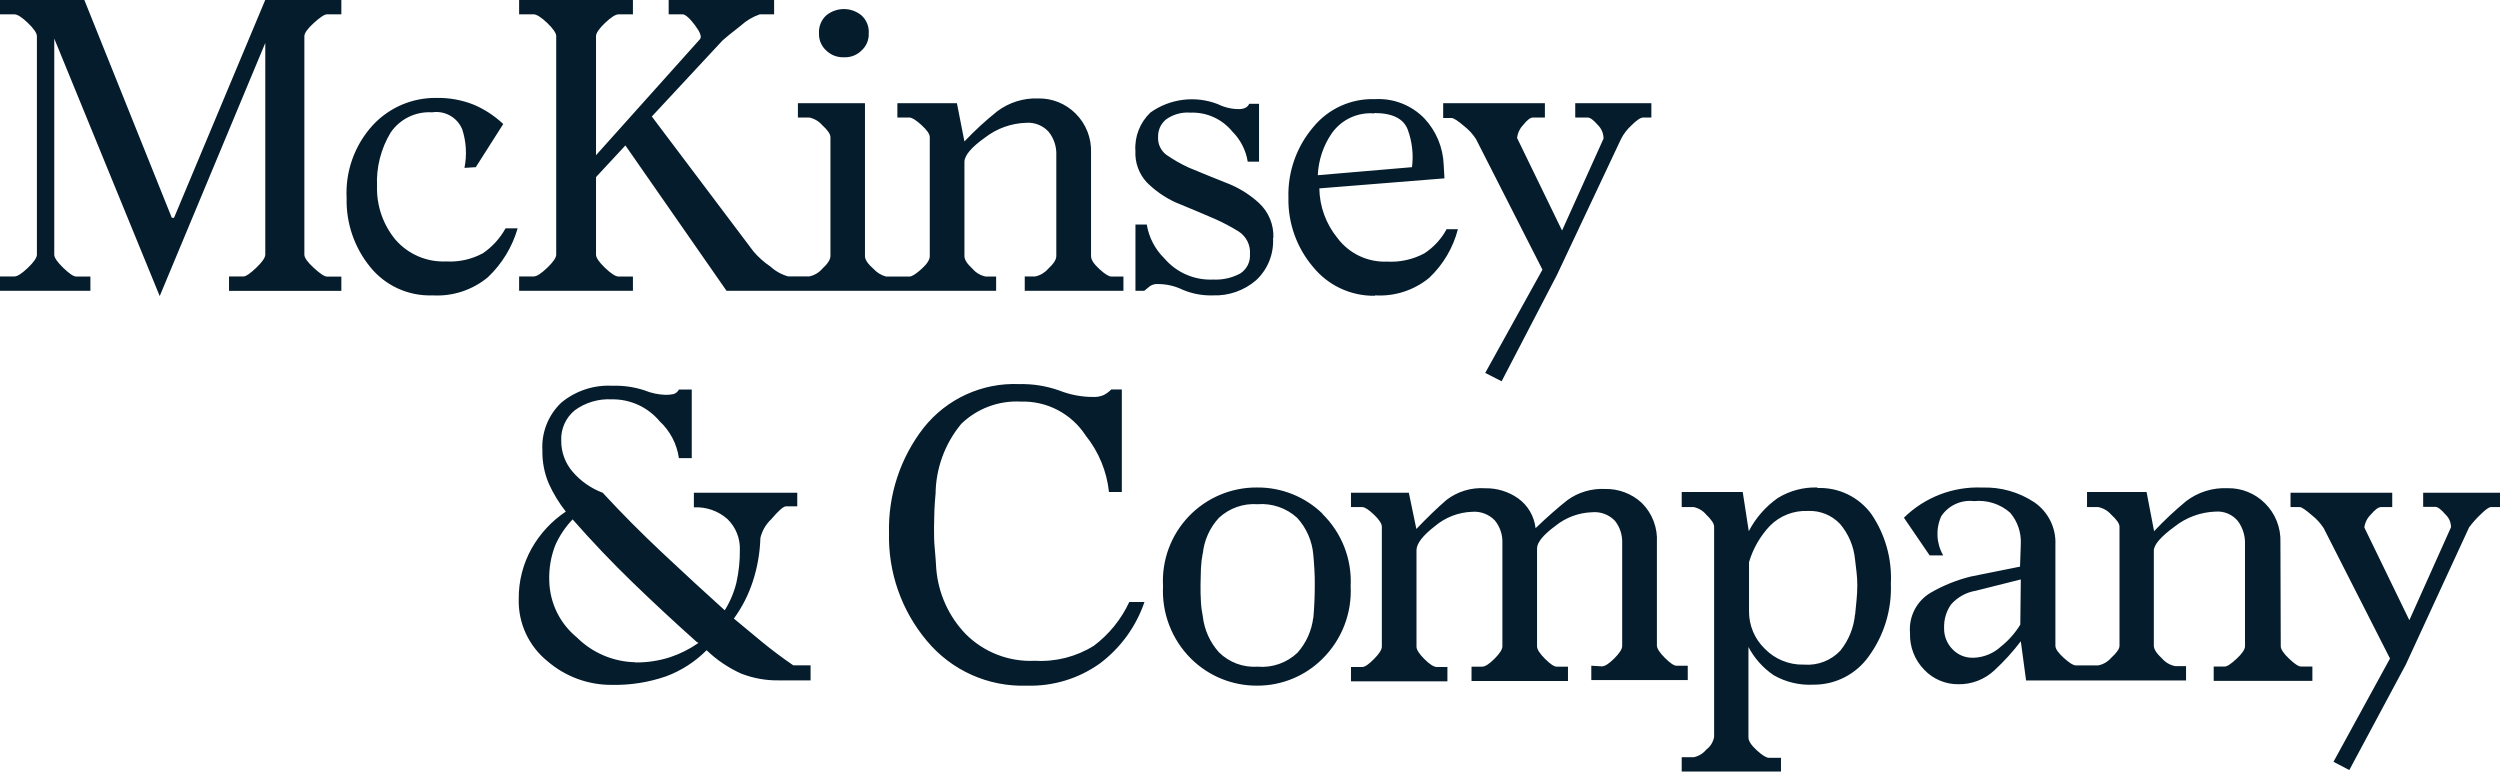
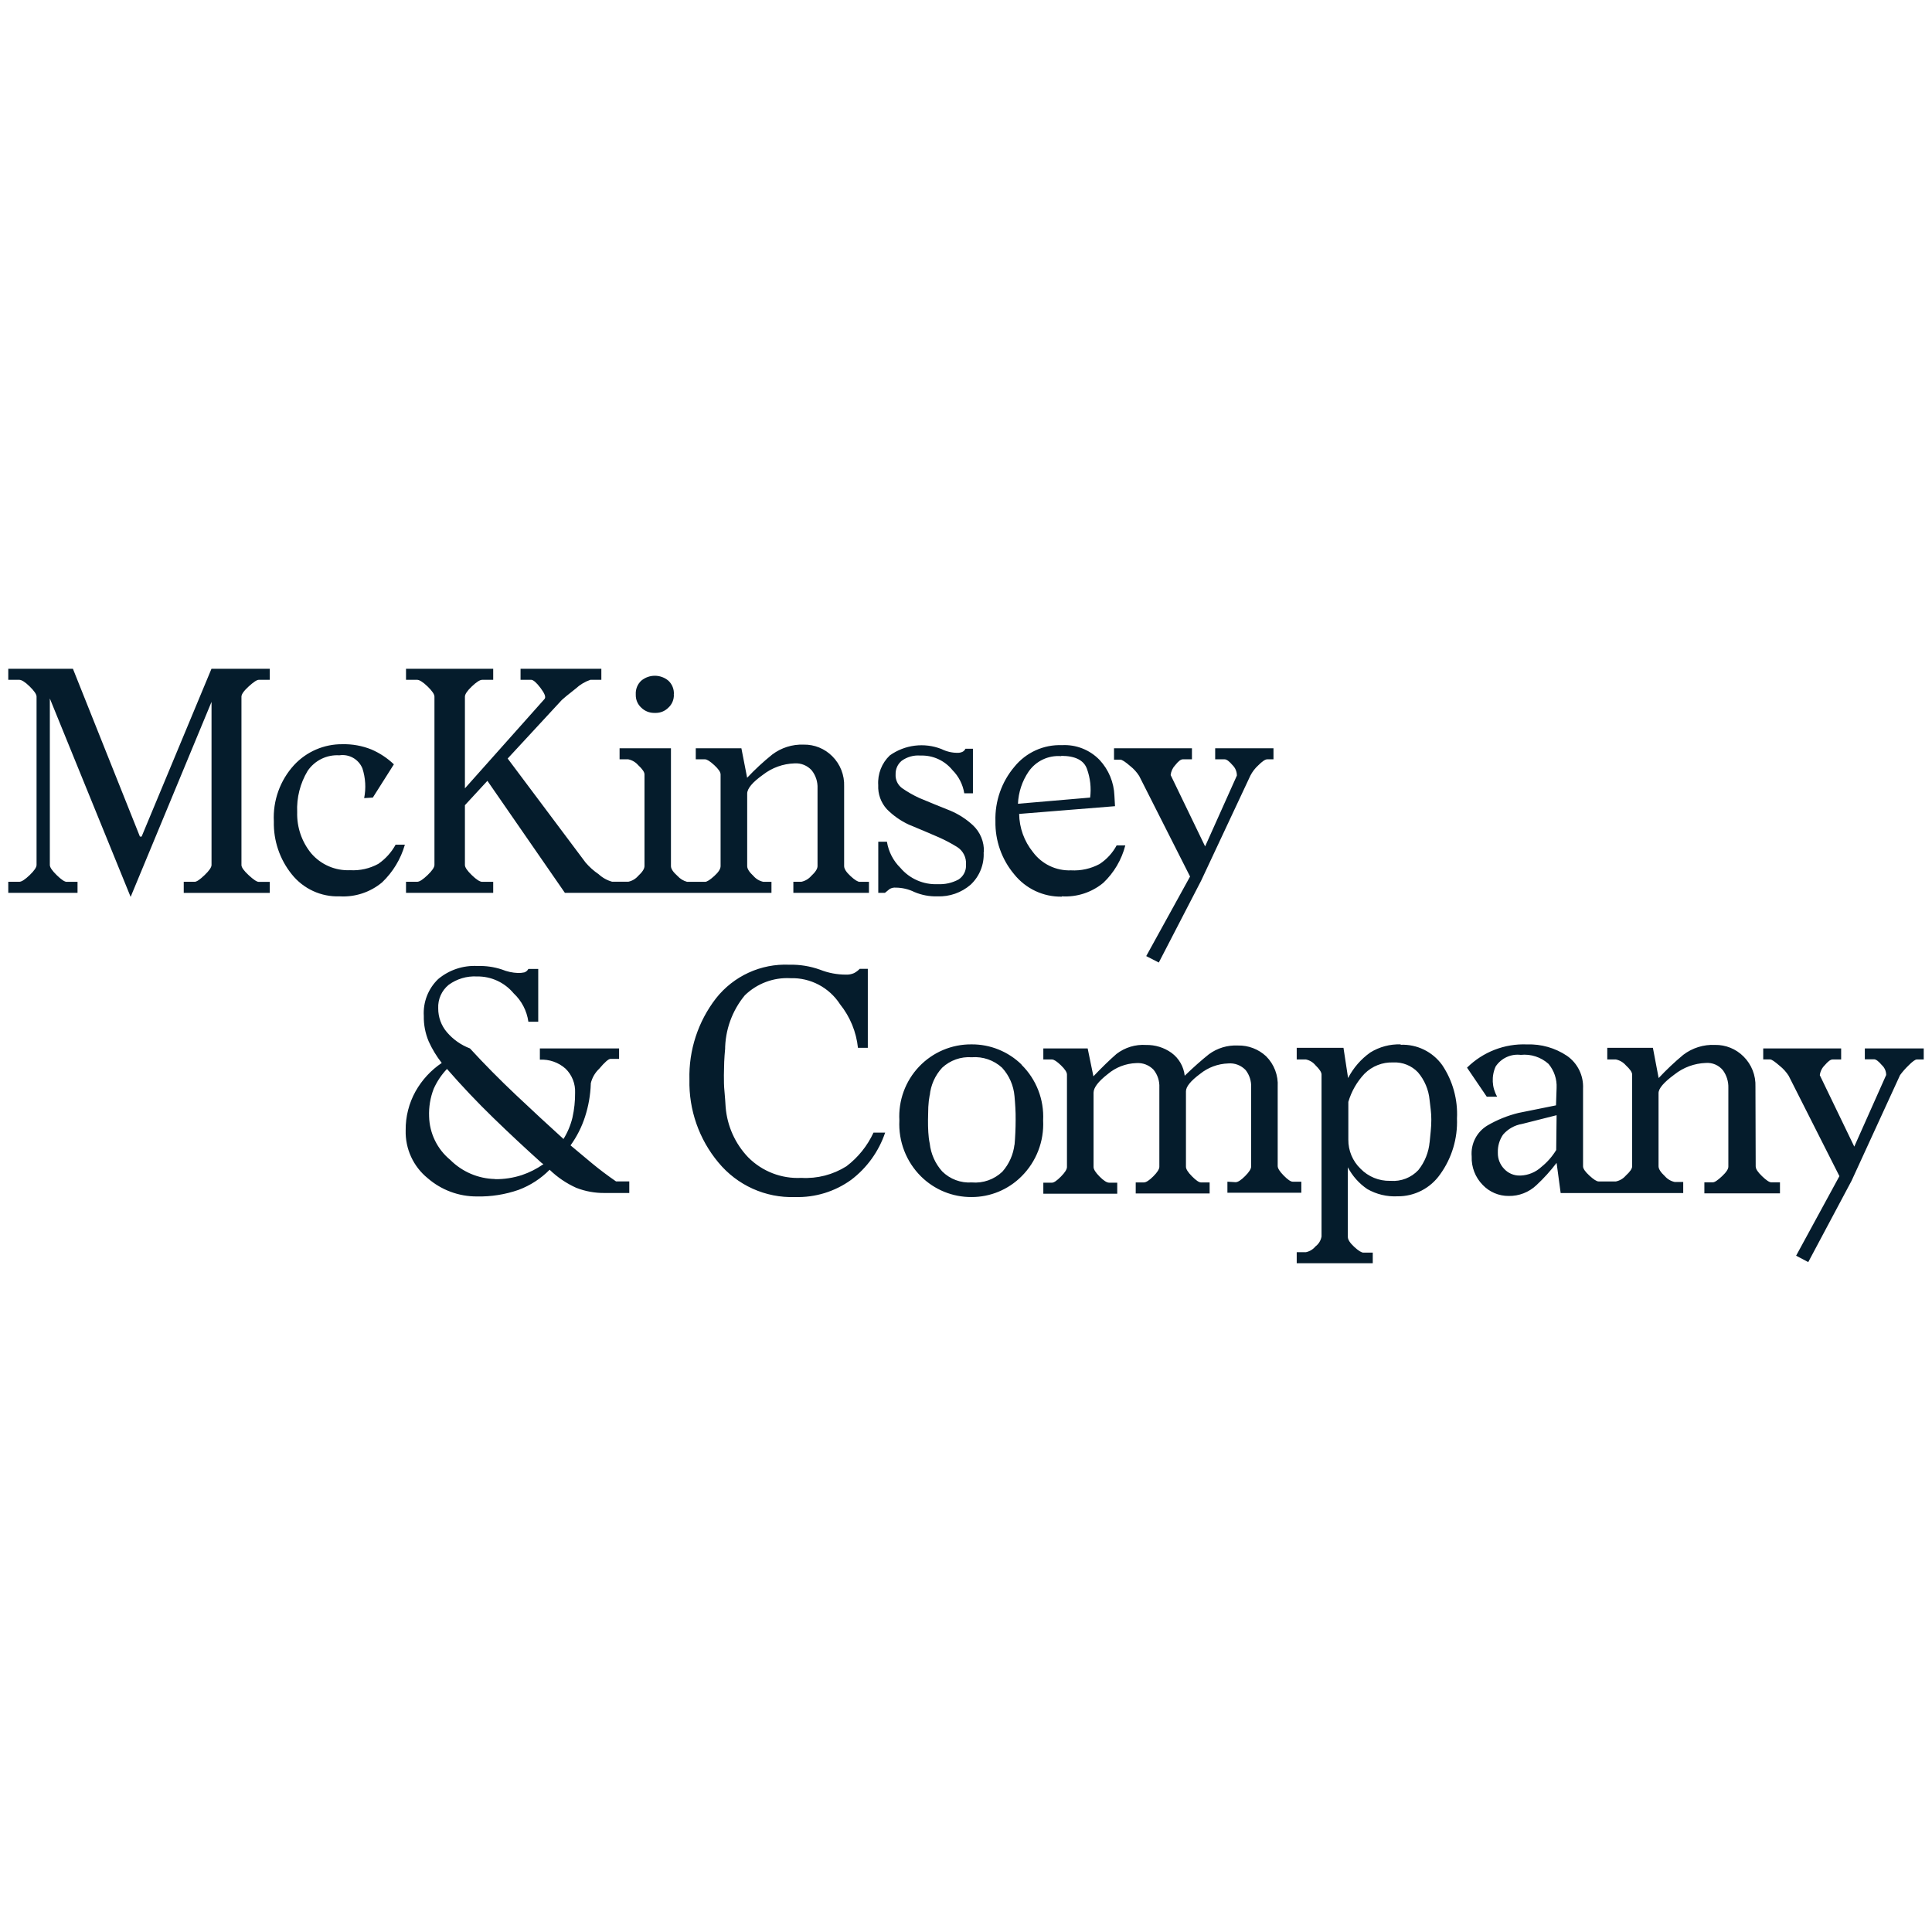
- <svg xmlns="http://www.w3.org/2000/svg" viewBox="0 0 38.883 12">
-   <defs>
-     <style>
-       .a {
-         fill: #051c2c;
-       }
-     </style>
-   </defs>
-   <path class="a" d="M4.125,0H5.309V.223H5.086c-.039,0-.107.045-.205.134s-.147.159-.147.205v3.4c0,.047.049.115.147.205s.166.135.205.135h.223v.222H3.562V4.3h.223c.039,0,.106-.045.2-.135s.141-.158.141-.205V.668L2.484,4.605.844.6V3.961c0,.047.047.115.14.205s.161.135.2.135h.222v.222H0V4.3H.223c.047,0,.117-.045.211-.135s.14-.158.14-.205V.562C.574.516.527.447.434.357S.27.223.223.223H0V0H1.312l1.36,3.387h.035ZM6.938,4.066a1.068,1.068,0,0,0,.574-.128,1.128,1.128,0,0,0,.351-.387h.188a1.691,1.691,0,0,1-.463.761,1.234,1.234,0,0,1-.861.282,1.191,1.191,0,0,1-.973-.446,1.632,1.632,0,0,1-.363-1.066A1.56,1.56,0,0,1,5.8,1.945a1.323,1.323,0,0,1,.984-.422,1.485,1.485,0,0,1,.586.106,1.543,1.543,0,0,1,.457.3L7.4,2.6l-.176.011a1.188,1.188,0,0,0-.035-.6.436.436,0,0,0-.469-.264.724.724,0,0,0-.645.316,1.484,1.484,0,0,0-.211.833,1.249,1.249,0,0,0,.287.832A.984.984,0,0,0,6.938,4.066Zm2.906.457H8.074V4.3H8.3c.047,0,.117-.045.211-.135s.14-.158.14-.205V.562c0-.046-.046-.115-.14-.205S8.344.223,8.3.223H8.074V0h1.77V.223H9.621c-.047,0-.117.045-.211.134s-.14.159-.14.205V2.414L10.887.609c.031-.039,0-.113-.082-.222s-.149-.164-.188-.164H10.4V0h1.64V.223h-.223A.844.844,0,0,0,11.52.4c-.157.121-.25.2-.282.229l-1.1,1.183,1.582,2.1a1.312,1.312,0,0,0,.263.234.671.671,0,0,0,.276.153h.328a.363.363,0,0,0,.2-.117c.086-.079.129-.145.129-.2V2.133c0-.047-.043-.11-.129-.188a.363.363,0,0,0-.2-.117H12.41V1.605h1.043V3.984c0,.055.045.121.135.2a.4.4,0,0,0,.193.117h.364c.039,0,.1-.039.187-.117s.129-.145.129-.2V2.133c0-.047-.043-.11-.129-.188s-.148-.117-.187-.117h-.188V1.605h.926L15,2.2a5.017,5.017,0,0,1,.51-.469,1,1,0,0,1,.638-.2.8.8,0,0,1,.581.235.813.813,0,0,1,.24.609V3.984c0,.055.043.121.129.2s.148.117.187.117h.188v.222H15.938V4.3H16.1a.366.366,0,0,0,.2-.117c.086-.079.129-.145.129-.2V2.414a.545.545,0,0,0-.118-.363.43.43,0,0,0-.351-.141,1.1,1.1,0,0,0-.639.229Q15,2.367,15,2.52V3.984c0,.055.043.121.129.2a.363.363,0,0,0,.2.117h.164v.222H11.3L9.727,2.262l-.457.492V3.961c0,.047.046.115.14.205s.164.135.211.135h.223Zm1.57,5.1L11.4,9.609c.149.125.3.25.452.375s.314.246.486.364h.269v.234h-.492a1.542,1.542,0,0,1-.586-.105,1.888,1.888,0,0,1-.539-.364,1.746,1.746,0,0,1-.627.405,2.425,2.425,0,0,1-.849.134,1.518,1.518,0,0,1-1-.369,1.2,1.2,0,0,1-.446-.967v0a1.574,1.574,0,0,1,.2-.785A1.691,1.691,0,0,1,8.8,7.957a2.11,2.11,0,0,1-.264-.434,1.255,1.255,0,0,1-.1-.515.949.949,0,0,1,.292-.744A1.148,1.148,0,0,1,9.527,6a1.432,1.432,0,0,1,.493.07.953.953,0,0,0,.328.071.553.553,0,0,0,.129-.012.142.142,0,0,0,.082-.07h.2V7.125h-.2a.967.967,0,0,0-.3-.574.95.95,0,0,0-.744-.34.893.893,0,0,0-.575.17.576.576,0,0,0-.211.474.732.732,0,0,0,.176.481,1.15,1.15,0,0,0,.469.328q.433.47.937.943t.961.885a1.476,1.476,0,0,0,.182-.433,2.209,2.209,0,0,0,.053-.5.637.637,0,0,0-.194-.487.728.728,0,0,0-.521-.181V7.664H12.4v.211h-.175c-.039,0-.116.066-.229.2a.587.587,0,0,0-.17.293v.012a2.4,2.4,0,0,1-.117.662A2.068,2.068,0,0,1,11.414,9.621Zm-1.535.68a1.7,1.7,0,0,0,.545-.082A1.728,1.728,0,0,0,10.863,10l-.035-.023q-.5-.446-.984-.914t-.938-.985a1.424,1.424,0,0,0-.269.4,1.392,1.392,0,0,0-.094.562,1.169,1.169,0,0,0,.428.873A1.327,1.327,0,0,0,9.879,10.3ZM13.125.891h-.012A.371.371,0,0,1,12.85.785a.339.339,0,0,1-.112-.258V.516A.349.349,0,0,1,12.85.24a.431.431,0,0,1,.55,0,.349.349,0,0,1,.112.276H13.5c.008,0,.012,0,.012.011A.339.339,0,0,1,13.4.785a.358.358,0,0,1-.252.106h-.023ZM16.1,10.277a1.555,1.555,0,0,0,.914-.234,1.8,1.8,0,0,0,.55-.68H17.8a2,2,0,0,1-.692.955,1.856,1.856,0,0,1-1.136.346,1.933,1.933,0,0,1-1.559-.7,2.511,2.511,0,0,1-.586-1.67,2.561,2.561,0,0,1,.539-1.641,1.8,1.8,0,0,1,1.488-.679,1.738,1.738,0,0,1,.622.1,1.433,1.433,0,0,0,.527.1.366.366,0,0,0,.164-.03.443.443,0,0,0,.117-.087h.164V7.652h-.2a1.68,1.68,0,0,0-.363-.879,1.158,1.158,0,0,0-1.008-.527,1.238,1.238,0,0,0-.926.346,1.733,1.733,0,0,0-.4,1.107V7.676q-.012.129-.018.258c0,.086-.006.175-.006.269,0,.109,0,.221.012.334s.016.217.023.311a1.657,1.657,0,0,0,.457,1.013A1.421,1.421,0,0,0,16.1,10.277Zm3.7-6.574a.831.831,0,0,1-.264.656.973.973,0,0,1-.674.235,1.115,1.115,0,0,1-.469-.088.871.871,0,0,0-.375-.088.209.209,0,0,0-.128.029l-.094.076H17.66V3.492h.176a.949.949,0,0,0,.275.528.938.938,0,0,0,.756.328.807.807,0,0,0,.422-.094.33.33,0,0,0,.152-.3.386.386,0,0,0-.181-.357,3.1,3.1,0,0,0-.369-.194c-.11-.046-.209-.089-.3-.128s-.194-.082-.311-.129a1.54,1.54,0,0,1-.445-.311.67.67,0,0,1-.176-.486.758.758,0,0,1,.235-.6,1.113,1.113,0,0,1,1.048-.129.736.736,0,0,0,.323.077.243.243,0,0,0,.1-.018.128.128,0,0,0,.065-.065h.152v.9h-.176a.852.852,0,0,0-.24-.469.8.8,0,0,0-.65-.293.572.572,0,0,0-.381.106.338.338,0,0,0-.123.269.324.324,0,0,0,.129.281,2.269,2.269,0,0,0,.351.2c.11.046.213.089.311.128l.322.129a1.583,1.583,0,0,1,.457.293A.7.7,0,0,1,19.805,3.7Zm.767,4.289a1.466,1.466,0,0,1,.44,1.125,1.482,1.482,0,0,1-.44,1.131,1.432,1.432,0,0,1-1.013.416,1.447,1.447,0,0,1-1.026-.416,1.482,1.482,0,0,1-.439-1.131,1.453,1.453,0,0,1,1.465-1.535A1.443,1.443,0,0,1,20.572,7.992ZM20.426,9.6v.023c.008-.086.013-.172.017-.258s.006-.172.006-.258,0-.169-.006-.251-.009-.159-.017-.229a.971.971,0,0,0-.252-.574.82.82,0,0,0-.615-.211.8.8,0,0,0-.6.211.958.958,0,0,0-.252.562V8.6a1.726,1.726,0,0,0-.029.246c0,.086-.006.172-.006.257s0,.17.006.252a1.431,1.431,0,0,0,.029.229,1.006,1.006,0,0,0,.252.562.779.779,0,0,0,.6.223.8.8,0,0,0,.621-.217A1,1,0,0,0,20.426,9.6Zm.961-5a1.213,1.213,0,0,1-.967-.451,1.611,1.611,0,0,1-.381-1.073,1.619,1.619,0,0,1,.387-1.1,1.187,1.187,0,0,1,.961-.434.991.991,0,0,1,.767.3,1.116,1.116,0,0,1,.3.721l.012.211L20.52,2.93A1.247,1.247,0,0,0,20.8,3.7a.918.918,0,0,0,.773.369,1.1,1.1,0,0,0,.58-.128,1.036,1.036,0,0,0,.346-.376h.176a1.584,1.584,0,0,1-.446.756A1.209,1.209,0,0,1,21.387,4.594Zm-.012-2.836a.734.734,0,0,0-.662.31,1.243,1.243,0,0,0-.217.651L21.961,2.6a1.237,1.237,0,0,0-.065-.581Q21.8,1.759,21.375,1.758Zm3.539,8.6c.047,0,.111-.041.193-.123s.123-.146.123-.193v-1.6a.526.526,0,0,0-.111-.346.436.436,0,0,0-.357-.135.959.959,0,0,0-.569.211q-.287.212-.287.352v1.523c0,.047.041.111.123.193s.143.123.182.123h.176v.223h-1.5v-.223h.164c.047,0,.111-.041.193-.123s.123-.146.123-.193v-1.6a.527.527,0,0,0-.117-.358.44.44,0,0,0-.352-.135.947.947,0,0,0-.58.223q-.287.222-.287.375v1.5c0,.047.041.111.123.193s.147.123.194.123h.164v.223h-1.5v-.223h.176c.039,0,.1-.041.181-.123s.123-.146.123-.193V8.191c0-.046-.041-.109-.123-.187s-.142-.117-.181-.117h-.176V7.664h.9l.117.563q.258-.27.469-.452a.89.89,0,0,1,.6-.181.862.862,0,0,1,.515.158.661.661,0,0,1,.27.463c.179-.172.344-.317.492-.434a.919.919,0,0,1,.586-.176.815.815,0,0,1,.574.217.8.8,0,0,1,.235.616v1.6c0,.047.041.111.123.193s.142.123.181.123h.176v.223h-1.5v-.223Zm-1.957-8.2a.8.8,0,0,0-.182-.2c-.1-.086-.166-.129-.2-.129h-.129V1.605h1.582v.223h-.187c-.039,0-.09.039-.152.117a.345.345,0,0,0-.094.2l.7,1.441.645-1.43a.291.291,0,0,0-.088-.211q-.1-.117-.159-.117H24.5V1.605h1.184v.223h-.129c-.039,0-.1.041-.182.123a.738.738,0,0,0-.158.205l-1,2.121L23.355,5.93,23.1,5.8l.89-1.606Zm5.309,5.426a.992.992,0,0,1,.843.41,1.766,1.766,0,0,1,.3,1.078,1.8,1.8,0,0,1-.34,1.125,1.045,1.045,0,0,1-.867.446,1.124,1.124,0,0,1-.615-.147,1.211,1.211,0,0,1-.393-.439v1.406c0,.055.043.121.129.2s.149.117.188.117H27.7V12H26.156v-.223h.188a.341.341,0,0,0,.193-.117.315.315,0,0,0,.123-.2V8.191c0-.046-.041-.109-.123-.187a.341.341,0,0,0-.193-.117h-.188V7.652h.949l.094.61a1.445,1.445,0,0,1,.451-.516A1.107,1.107,0,0,1,28.266,7.582Zm.586,1.969v.011l.023-.234a2.292,2.292,0,0,0,.012-.234,1.7,1.7,0,0,0-.012-.205c-.008-.067-.016-.131-.023-.194a1,1,0,0,0-.235-.556.648.648,0,0,0-.5-.2.783.783,0,0,0-.586.228,1.4,1.4,0,0,0-.328.568v.762a.8.8,0,0,0,.246.586.815.815,0,0,0,.6.246h.012a.7.7,0,0,0,.562-.217A1.053,1.053,0,0,0,28.852,9.551Zm6.621.492c0,.047.043.111.129.193s.148.123.187.123h.176v.223H34.43v-.223H34.6c.04,0,.1-.041.188-.123s.129-.146.129-.193V8.461a.571.571,0,0,0-.111-.357.408.408,0,0,0-.346-.147,1.087,1.087,0,0,0-.639.234q-.323.236-.322.375v1.477c0,.055.043.121.129.2a.363.363,0,0,0,.2.117H34v.223H31.512l-.082-.609a3.492,3.492,0,0,1-.41.451.8.8,0,0,1-.563.217.722.722,0,0,1-.527-.223.775.775,0,0,1-.223-.574.659.659,0,0,1,.322-.627,2.379,2.379,0,0,1,.627-.252l.762-.153.012-.351a.7.7,0,0,0-.164-.486.733.733,0,0,0-.563-.182.537.537,0,0,0-.51.234.668.668,0,0,0,.03.61h-.211l-.4-.586a1.639,1.639,0,0,1,1.219-.469,1.378,1.378,0,0,1,.809.229.758.758,0,0,1,.328.662v1.57c0,.047.043.109.129.187s.148.118.187.118h.352a.36.36,0,0,0,.2-.118c.086-.078.129-.14.129-.187V8.191c0-.046-.043-.109-.129-.187a.363.363,0,0,0-.2-.117h-.176V7.652h.926l.117.61a5.452,5.452,0,0,1,.5-.469.991.991,0,0,1,.644-.2.8.8,0,0,1,.58.234.812.812,0,0,1,.241.61ZM31.43,9.012l-.7.176a.65.65,0,0,0-.387.216.6.6,0,0,0-.106.358v.011a.452.452,0,0,0,.129.323.421.421,0,0,0,.317.134H30.7a.661.661,0,0,0,.422-.175,1.317,1.317,0,0,0,.3-.34Zm7.453-1.348v.223h-.141c-.031,0-.088.041-.17.123a1.49,1.49,0,0,0-.17.193l-.984,2.133-.879,1.641-.246-.129.879-1.606L36.141,8.215a.822.822,0,0,0-.182-.2c-.1-.086-.162-.129-.193-.129h-.141V7.664h1.582v.223h-.176c-.039,0-.092.039-.158.117a.34.34,0,0,0-.1.2l.7,1.442L38.121,8.2a.27.27,0,0,0-.088-.2c-.066-.078-.119-.117-.158-.117h-.187V7.664Z" />
+ <svg xmlns="http://www.w3.org/2000/svg" width="39" height="39">
+   <g>
+     <path stroke="null" id="svg_1" fill="#051c2c" d="m4.269,13.5l1.177,0l0,0.223l-0.222,0c-0.039,0 -0.106,0.045 -0.204,0.134s-0.146,0.159 -0.146,0.205l0,3.4c0,0.047 0.049,0.115 0.146,0.205s0.165,0.135 0.204,0.135l0.222,0l0,0.222l-1.737,0l0,-0.224l0.222,0c0.039,0 0.105,-0.045 0.199,-0.135s0.14,-0.158 0.14,-0.205l0,-3.292l-1.633,3.937l-1.631,-4.005l0,3.361c0,0.047 0.047,0.115 0.139,0.205s0.16,0.135 0.199,0.135l0.221,0l0,0.222l-1.398,0l0,-0.223l0.222,0c0.047,0 0.116,-0.045 0.21,-0.135s0.139,-0.158 0.139,-0.205l0,-3.398c0,-0.046 -0.047,-0.115 -0.139,-0.205s-0.163,-0.134 -0.21,-0.134l-0.222,0l0,-0.223l1.305,0l1.352,3.387l0.035,0l1.41,-3.387zm2.797,4.066a1.062,1.068 0 0 0 0.571,-0.128a1.122,1.128 0 0 0 0.349,-0.387l0.187,0a1.682,1.691 0 0 1 -0.46,0.761a1.227,1.234 0 0 1 -0.856,0.282a1.184,1.191 0 0 1 -0.968,-0.446a1.623,1.632 0 0 1 -0.361,-1.066a1.551,1.56 0 0 1 0.407,-1.137a1.316,1.323 0 0 1 0.979,-0.422a1.477,1.485 0 0 1 0.583,0.106a1.534,1.543 0 0 1 0.454,0.3l-0.425,0.671l-0.175,0.011a1.181,1.188 0 0 0 -0.035,-0.6a0.434,0.436 0 0 0 -0.466,-0.264a0.72,0.724 0 0 0 -0.641,0.316a1.476,1.484 0 0 0 -0.21,0.833a1.242,1.249 0 0 0 0.285,0.832a0.979,0.984 0 0 0 0.783,0.338zm2.89,0.457l-1.76,0l0,-0.223l0.225,0c0.047,0 0.116,-0.045 0.21,-0.135s0.139,-0.158 0.139,-0.205l0,-3.398c0,-0.046 -0.046,-0.115 -0.139,-0.205s-0.166,-0.134 -0.21,-0.134l-0.225,0l0,-0.223l1.76,0l0,0.223l-0.222,0c-0.047,0 -0.116,0.045 -0.21,0.134s-0.139,0.159 -0.139,0.205l0,1.852l1.608,-1.805c0.031,-0.039 0,-0.113 -0.082,-0.222s-0.148,-0.164 -0.187,-0.164l-0.216,0l0,-0.223l1.631,0l0,0.223l-0.222,0a0.839,0.844 0 0 0 -0.295,0.177c-0.156,0.121 -0.249,0.2 -0.28,0.229l-1.094,1.183l1.573,2.1a1.305,1.312 0 0 0 0.262,0.234a0.667,0.671 0 0 0 0.274,0.153l0.326,0a0.361,0.363 0 0 0 0.199,-0.117c0.086,-0.079 0.128,-0.145 0.128,-0.2l0,-1.849c0,-0.047 -0.043,-0.11 -0.128,-0.188a0.361,0.363 0 0 0 -0.199,-0.117l-0.176,0l0,-0.223l1.037,0l0,2.379c0,0.055 0.045,0.121 0.134,0.2a0.398,0.4 0 0 0 0.192,0.117l0.362,0c0.039,0 0.099,-0.039 0.186,-0.117s0.128,-0.145 0.128,-0.2l0,-1.851c0,-0.047 -0.043,-0.11 -0.128,-0.188s-0.147,-0.117 -0.186,-0.117l-0.187,0l0,-0.223l0.921,0l0.116,0.595a4.989,5.017 0 0 1 0.507,-0.469a0.994,1 0 0 1 0.634,-0.2a0.796,0.8 0 0 1 0.578,0.235a0.808,0.813 0 0 1 0.239,0.609l0,1.609c0,0.055 0.043,0.121 0.128,0.2s0.147,0.117 0.186,0.117l0.187,0l0,0.222l-1.526,0l0,-0.223l0.161,0a0.364,0.366 0 0 0 0.199,-0.117c0.086,-0.079 0.128,-0.145 0.128,-0.2l0,-1.569a0.542,0.545 0 0 0 -0.117,-0.363a0.428,0.43 0 0 0 -0.349,-0.141a1.094,1.1 0 0 0 -0.635,0.229q-0.319,0.228 -0.319,0.381l0,1.464c0,0.055 0.043,0.121 0.128,0.2a0.361,0.363 0 0 0 0.199,0.117l0.163,0l0,0.222l-4.17,0l-1.564,-2.261l-0.454,0.492l0,1.207c0,0.047 0.046,0.115 0.139,0.205s0.163,0.135 0.21,0.135l0.222,0l0,0.222zm1.561,5.1l-0.014,-0.014c0.148,0.125 0.298,0.25 0.449,0.375s0.312,0.246 0.483,0.364l0.268,0l0,0.234l-0.489,0a1.533,1.542 0 0 1 -0.583,-0.105a1.877,1.888 0 0 1 -0.536,-0.364a1.736,1.746 0 0 1 -0.624,0.405a2.411,2.425 0 0 1 -0.844,0.134a1.51,1.518 0 0 1 -0.994,-0.369a1.193,1.2 0 0 1 -0.444,-0.967l0,0a1.565,1.574 0 0 1 0.199,-0.785a1.682,1.691 0 0 1 0.529,-0.574a2.098,2.11 0 0 1 -0.263,-0.434a1.248,1.255 0 0 1 -0.099,-0.515a0.944,0.949 0 0 1 0.29,-0.744a1.142,1.148 0 0 1 0.795,-0.264a1.424,1.432 0 0 1 0.49,0.07a0.948,0.953 0 0 0 0.326,0.071a0.55,0.553 0 0 0 0.128,-0.012a0.141,0.142 0 0 0 0.082,-0.07l0.199,0l0,1.066l-0.199,0a0.962,0.967 0 0 0 -0.298,-0.574a0.945,0.95 0 0 0 -0.74,-0.34a0.888,0.893 0 0 0 -0.572,0.17a0.573,0.576 0 0 0 -0.21,0.474a0.728,0.732 0 0 0 0.175,0.481a1.144,1.15 0 0 0 0.466,0.328q0.431,0.47 0.932,0.943t0.956,0.885a1.468,1.476 0 0 0 0.181,-0.433a2.197,2.209 0 0 0 0.053,-0.5a0.633,0.637 0 0 0 -0.193,-0.487a0.724,0.728 0 0 0 -0.518,-0.181l0,-0.227l1.599,0l0,0.211l-0.174,0c-0.039,0 -0.115,0.066 -0.228,0.2a0.584,0.587 0 0 0 -0.169,0.293l0,0.012a2.387,2.4 0 0 1 -0.116,0.662a2.056,2.068 0 0 1 -0.293,0.579l0,0.002zm-1.526,0.68a1.69,1.7 0 0 0 0.542,-0.082a1.718,1.728 0 0 0 0.437,-0.221l-0.035,-0.023q-0.497,-0.446 -0.979,-0.914t-0.933,-0.985a1.416,1.424 0 0 0 -0.268,0.4a1.384,1.392 0 0 0 -0.093,0.562a1.162,1.169 0 0 0 0.426,0.873a1.32,1.327 0 0 0 0.903,0.387l0,0.003zm3.228,-9.412l-0.012,0a0.369,0.371 0 0 1 -0.262,-0.106a0.337,0.339 0 0 1 -0.111,-0.258l0,-0.011a0.347,0.349 0 0 1 0.111,-0.276a0.429,0.431 0 0 1 0.547,0a0.347,0.349 0 0 1 0.111,0.276l-0.012,0c0.008,0 0.012,0 0.012,0.011a0.337,0.339 0 0 1 -0.111,0.258a0.356,0.358 0 0 1 -0.251,0.106l-0.023,0zm2.958,9.386a1.546,1.555 0 0 0 0.909,-0.234a1.79,1.8 0 0 0 0.547,-0.68l0.235,0a1.989,2 0 0 1 -0.688,0.955a1.846,1.856 0 0 1 -1.13,0.346a1.922,1.933 0 0 1 -1.55,-0.7a2.497,2.511 0 0 1 -0.583,-1.67a2.547,2.561 0 0 1 0.536,-1.641a1.79,1.8 0 0 1 1.48,-0.679a1.728,1.738 0 0 1 0.619,0.1a1.425,1.433 0 0 0 0.524,0.1a0.364,0.366 0 0 0 0.163,-0.03a0.441,0.443 0 0 0 0.116,-0.087l0.163,0l0,1.595l-0.199,0a1.671,1.68 0 0 0 -0.361,-0.879a1.152,1.158 0 0 0 -1.002,-0.527a1.231,1.238 0 0 0 -0.921,0.346a1.723,1.733 0 0 0 -0.398,1.107l0,-0.023q-0.012,0.129 -0.018,0.258c0,0.086 -0.006,0.175 -0.006,0.269c0,0.109 0,0.221 0.012,0.334s0.016,0.217 0.023,0.311a1.648,1.657 0 0 0 0.454,1.013a1.413,1.421 0 0 0 1.075,0.416zm3.679,-6.574a0.826,0.831 0 0 1 -0.263,0.656a0.968,0.973 0 0 1 -0.67,0.235a1.109,1.115 0 0 1 -0.466,-0.088a0.866,0.871 0 0 0 -0.373,-0.088a0.208,0.209 0 0 0 -0.127,0.029l-0.093,0.076l-0.135,0l0,-1.031l0.175,0a0.944,0.949 0 0 0 0.273,0.528a0.933,0.938 0 0 0 0.752,0.328a0.802,0.807 0 0 0 0.42,-0.094a0.328,0.33 0 0 0 0.151,-0.3a0.384,0.386 0 0 0 -0.18,-0.357a3.083,3.1 0 0 0 -0.367,-0.194c-0.109,-0.046 -0.208,-0.089 -0.298,-0.128s-0.193,-0.082 -0.309,-0.129a1.531,1.54 0 0 1 -0.443,-0.311a0.666,0.67 0 0 1 -0.175,-0.486a0.754,0.758 0 0 1 0.234,-0.6a1.107,1.113 0 0 1 1.042,-0.129a0.732,0.736 0 0 0 0.321,0.077a0.242,0.243 0 0 0 0.099,-0.018a0.127,0.128 0 0 0 0.065,-0.065l0.151,0l0,0.9l-0.175,0a0.847,0.852 0 0 0 -0.239,-0.469a0.796,0.8 0 0 0 -0.646,-0.293a0.569,0.572 0 0 0 -0.379,0.106a0.336,0.338 0 0 0 -0.122,0.269a0.322,0.324 0 0 0 0.128,0.281a2.256,2.269 0 0 0 0.349,0.2c0.109,0.046 0.212,0.089 0.309,0.128l0.32,0.129a1.574,1.583 0 0 1 0.454,0.293a0.696,0.7 0 0 1 0.222,0.542l-0.005,0.003zm0.763,4.289a1.458,1.466 0 0 1 0.438,1.125a1.474,1.482 0 0 1 -0.438,1.131a1.424,1.432 0 0 1 -1.007,0.416a1.439,1.447 0 0 1 -1.02,-0.416a1.474,1.482 0 0 1 -0.437,-1.131a1.445,1.453 0 0 1 1.457,-1.535a1.435,1.443 0 0 1 1.012,0.41l-0.005,0zm-0.14,1.608l0,0.023c0.008,-0.086 0.013,-0.172 0.017,-0.258s0.006,-0.172 0.006,-0.258s0,-0.169 -0.006,-0.251s-0.009,-0.159 -0.017,-0.229a0.966,0.971 0 0 0 -0.251,-0.574a0.815,0.82 0 0 0 -0.612,-0.211a0.796,0.8 0 0 0 -0.597,0.211a0.953,0.958 0 0 0 -0.251,0.562l0,-0.015a1.716,1.726 0 0 0 -0.029,0.246c0,0.086 -0.006,0.172 -0.006,0.257s0,0.17 0.006,0.252a1.423,1.431 0 0 0 0.029,0.229a1,1.006 0 0 0 0.251,0.562a0.775,0.779 0 0 0 0.597,0.223a0.796,0.8 0 0 0 0.618,-0.217a0.994,1 0 0 0 0.245,-0.552zm0.956,-5a1.206,1.213 0 0 1 -0.962,-0.451a1.602,1.611 0 0 1 -0.379,-1.073a1.61,1.619 0 0 1 0.385,-1.1a1.18,1.187 0 0 1 0.956,-0.434a0.985,0.991 0 0 1 0.763,0.3a1.11,1.116 0 0 1 0.298,0.721l0.012,0.211l-1.935,0.156a1.24,1.247 0 0 0 0.278,0.77a0.913,0.918 0 0 0 0.769,0.369a1.094,1.1 0 0 0 0.577,-0.128a1.03,1.036 0 0 0 0.344,-0.376l0.175,0a1.575,1.584 0 0 1 -0.444,0.756a1.202,1.209 0 0 1 -0.837,0.273l0,0.006zm-0.012,-2.836a0.73,0.734 0 0 0 -0.658,0.31a1.236,1.243 0 0 0 -0.216,0.651l1.457,-0.125a1.23,1.237 0 0 0 -0.065,-0.581q-0.095,-0.26 -0.518,-0.261l0,0.006zm3.519,8.6c0.047,0 0.11,-0.041 0.192,-0.123s0.122,-0.146 0.122,-0.193l0,-1.6a0.523,0.526 0 0 0 -0.11,-0.346a0.434,0.436 0 0 0 -0.355,-0.135a0.954,0.959 0 0 0 -0.566,0.211q-0.285,0.212 -0.285,0.352l0,1.523c0,0.047 0.041,0.111 0.122,0.193s0.142,0.123 0.181,0.123l0.175,0l0,0.223l-1.492,0l0,-0.223l0.163,0c0.047,0 0.11,-0.041 0.192,-0.123s0.122,-0.146 0.122,-0.193l0,-1.6a0.524,0.527 0 0 0 -0.116,-0.358a0.438,0.44 0 0 0 -0.35,-0.135a0.942,0.947 0 0 0 -0.577,0.223q-0.285,0.222 -0.285,0.375l0,1.5c0,0.047 0.041,0.111 0.122,0.193s0.146,0.123 0.193,0.123l0.163,0l0,0.223l-1.492,0l0,-0.223l0.175,0c0.039,0 0.099,-0.041 0.18,-0.123s0.122,-0.146 0.122,-0.193l0,-1.867c0,-0.046 -0.041,-0.109 -0.122,-0.187s-0.141,-0.117 -0.18,-0.117l-0.175,0l0,-0.223l0.895,0l0.116,0.563q0.257,-0.27 0.466,-0.452a0.885,0.89 0 0 1 0.597,-0.181a0.857,0.862 0 0 1 0.512,0.158a0.657,0.661 0 0 1 0.268,0.463c0.178,-0.172 0.342,-0.317 0.489,-0.434a0.914,0.919 0 0 1 0.583,-0.176a0.81,0.815 0 0 1 0.571,0.217a0.796,0.8 0 0 1 0.234,0.616l0,1.6c0,0.047 0.041,0.111 0.122,0.193s0.141,0.123 0.18,0.123l0.175,0l0,0.223l-1.492,0l0,-0.223l0.163,0.01zm-1.946,-8.2a0.796,0.8 0 0 0 -0.181,-0.2c-0.099,-0.086 -0.165,-0.129 -0.199,-0.129l-0.128,0l0,-0.23l1.573,0l0,0.223l-0.186,0c-0.039,0 -0.089,0.039 -0.151,0.117a0.343,0.345 0 0 0 -0.093,0.2l0.696,1.441l0.641,-1.43a0.289,0.291 0 0 0 -0.088,-0.211q-0.099,-0.117 -0.158,-0.117l-0.192,0l0,-0.223l1.177,0l0,0.223l-0.128,0c-0.039,0 -0.099,0.041 -0.181,0.123a0.734,0.738 0 0 0 -0.157,0.205l-0.994,2.121l-0.855,1.653l-0.254,-0.13l0.885,-1.606l-1.027,-2.03zm5.279,5.426a0.986,0.992 0 0 1 0.838,0.41a1.756,1.766 0 0 1 0.298,1.078a1.79,1.8 0 0 1 -0.338,1.125a1.039,1.045 0 0 1 -0.862,0.446a1.118,1.124 0 0 1 -0.612,-0.147a1.204,1.211 0 0 1 -0.391,-0.439l0,1.406c0,0.055 0.043,0.121 0.128,0.2s0.148,0.117 0.187,0.117l0.188,0l0,0.214l-1.535,0l0,-0.223l0.187,0a0.339,0.341 0 0 0 0.192,-0.117a0.313,0.315 0 0 0 0.122,-0.2l0,-3.269c0,-0.046 -0.041,-0.109 -0.122,-0.187a0.339,0.341 0 0 0 -0.192,-0.117l-0.187,0l0,-0.235l0.944,0l0.093,0.61a1.437,1.445 0 0 1 0.448,-0.516a1.101,1.107 0 0 1 0.613,-0.164l0,0.008zm0.583,1.969l0,0.011l0.023,-0.234a2.279,2.292 0 0 0 0.012,-0.234a1.69,1.7 0 0 0 -0.012,-0.205c-0.008,-0.067 -0.016,-0.131 -0.023,-0.194a0.994,1 0 0 0 -0.234,-0.556a0.644,0.648 0 0 0 -0.497,-0.2a0.779,0.783 0 0 0 -0.583,0.228a1.392,1.4 0 0 0 -0.326,0.568l0,0.762a0.796,0.8 0 0 0 0.245,0.586a0.81,0.815 0 0 0 0.597,0.246l0.012,0a0.696,0.7 0 0 0 0.559,-0.217a1.047,1.053 0 0 0 0.228,-0.569l0,0.008zm6.584,0.492c0,0.047 0.043,0.111 0.128,0.193s0.147,0.123 0.186,0.123l0.175,0l0,0.223l-1.526,0l0,-0.223l0.169,0c0.04,0 0.099,-0.041 0.187,-0.123s0.128,-0.146 0.128,-0.193l0,-1.59a0.568,0.571 0 0 0 -0.11,-0.357a0.406,0.408 0 0 0 -0.344,-0.147a1.081,1.087 0 0 0 -0.635,0.234q-0.321,0.236 -0.32,0.375l0,1.477c0,0.055 0.043,0.121 0.128,0.2a0.361,0.363 0 0 0 0.199,0.117l0.171,0l0,0.223l-2.474,0l-0.082,-0.609a3.472,3.492 0 0 1 -0.408,0.451a0.796,0.8 0 0 1 -0.56,0.217a0.718,0.722 0 0 1 -0.524,-0.223a0.771,0.775 0 0 1 -0.222,-0.574a0.655,0.659 0 0 1 0.32,-0.627a2.366,2.379 0 0 1 0.624,-0.252l0.758,-0.153l0.012,-0.351a0.696,0.7 0 0 0 -0.163,-0.486a0.729,0.733 0 0 0 -0.56,-0.182a0.534,0.537 0 0 0 -0.507,0.234a0.664,0.668 0 0 0 0.03,0.61l-0.21,0l-0.398,-0.586a1.63,1.639 0 0 1 1.212,-0.469a1.37,1.378 0 0 1 0.804,0.229a0.754,0.758 0 0 1 0.326,0.662l0,1.57c0,0.047 0.043,0.109 0.128,0.187s0.147,0.118 0.186,0.118l0.35,0a0.358,0.36 0 0 0 0.199,-0.118c0.086,-0.078 0.128,-0.14 0.128,-0.187l0,-1.853c0,-0.046 -0.043,-0.109 -0.128,-0.187a0.361,0.363 0 0 0 -0.199,-0.117l-0.175,0l0,-0.235l0.921,0l0.116,0.61a5.422,5.452 0 0 1 0.497,-0.469a0.985,0.991 0 0 1 0.64,-0.2a0.796,0.8 0 0 1 0.577,0.234a0.807,0.812 0 0 1 0.24,0.61l0.005,1.614zm-4.02,-1.039l-0.696,0.176a0.646,0.65 0 0 0 -0.385,0.216a0.597,0.6 0 0 0 -0.105,0.358l0,0.011a0.449,0.452 0 0 0 0.128,0.323a0.419,0.421 0 0 0 0.315,0.134l0.017,0a0.657,0.661 0 0 0 0.42,-0.175a1.31,1.317 0 0 0 0.298,-0.34l0.008,-0.703zm7.411,-1.348l0,0.223l-0.14,0c-0.031,0 -0.088,0.041 -0.169,0.123a1.482,1.49 0 0 0 -0.169,0.193l-0.979,2.133l-0.874,1.641l-0.245,-0.129l0.874,-1.606l-1.025,-2.027a0.817,0.822 0 0 0 -0.181,-0.2c-0.099,-0.086 -0.161,-0.129 -0.192,-0.129l-0.14,0l0,-0.222l1.573,0l0,0.223l-0.175,0c-0.039,0 -0.091,0.039 -0.157,0.117a0.338,0.34 0 0 0 -0.099,0.2l0.696,1.442l0.644,-1.446a0.268,0.27 0 0 0 -0.088,-0.2c-0.066,-0.078 -0.118,-0.117 -0.157,-0.117l-0.186,0l0,-0.219l1.188,0z" class="a" />
+   </g>
</svg>
